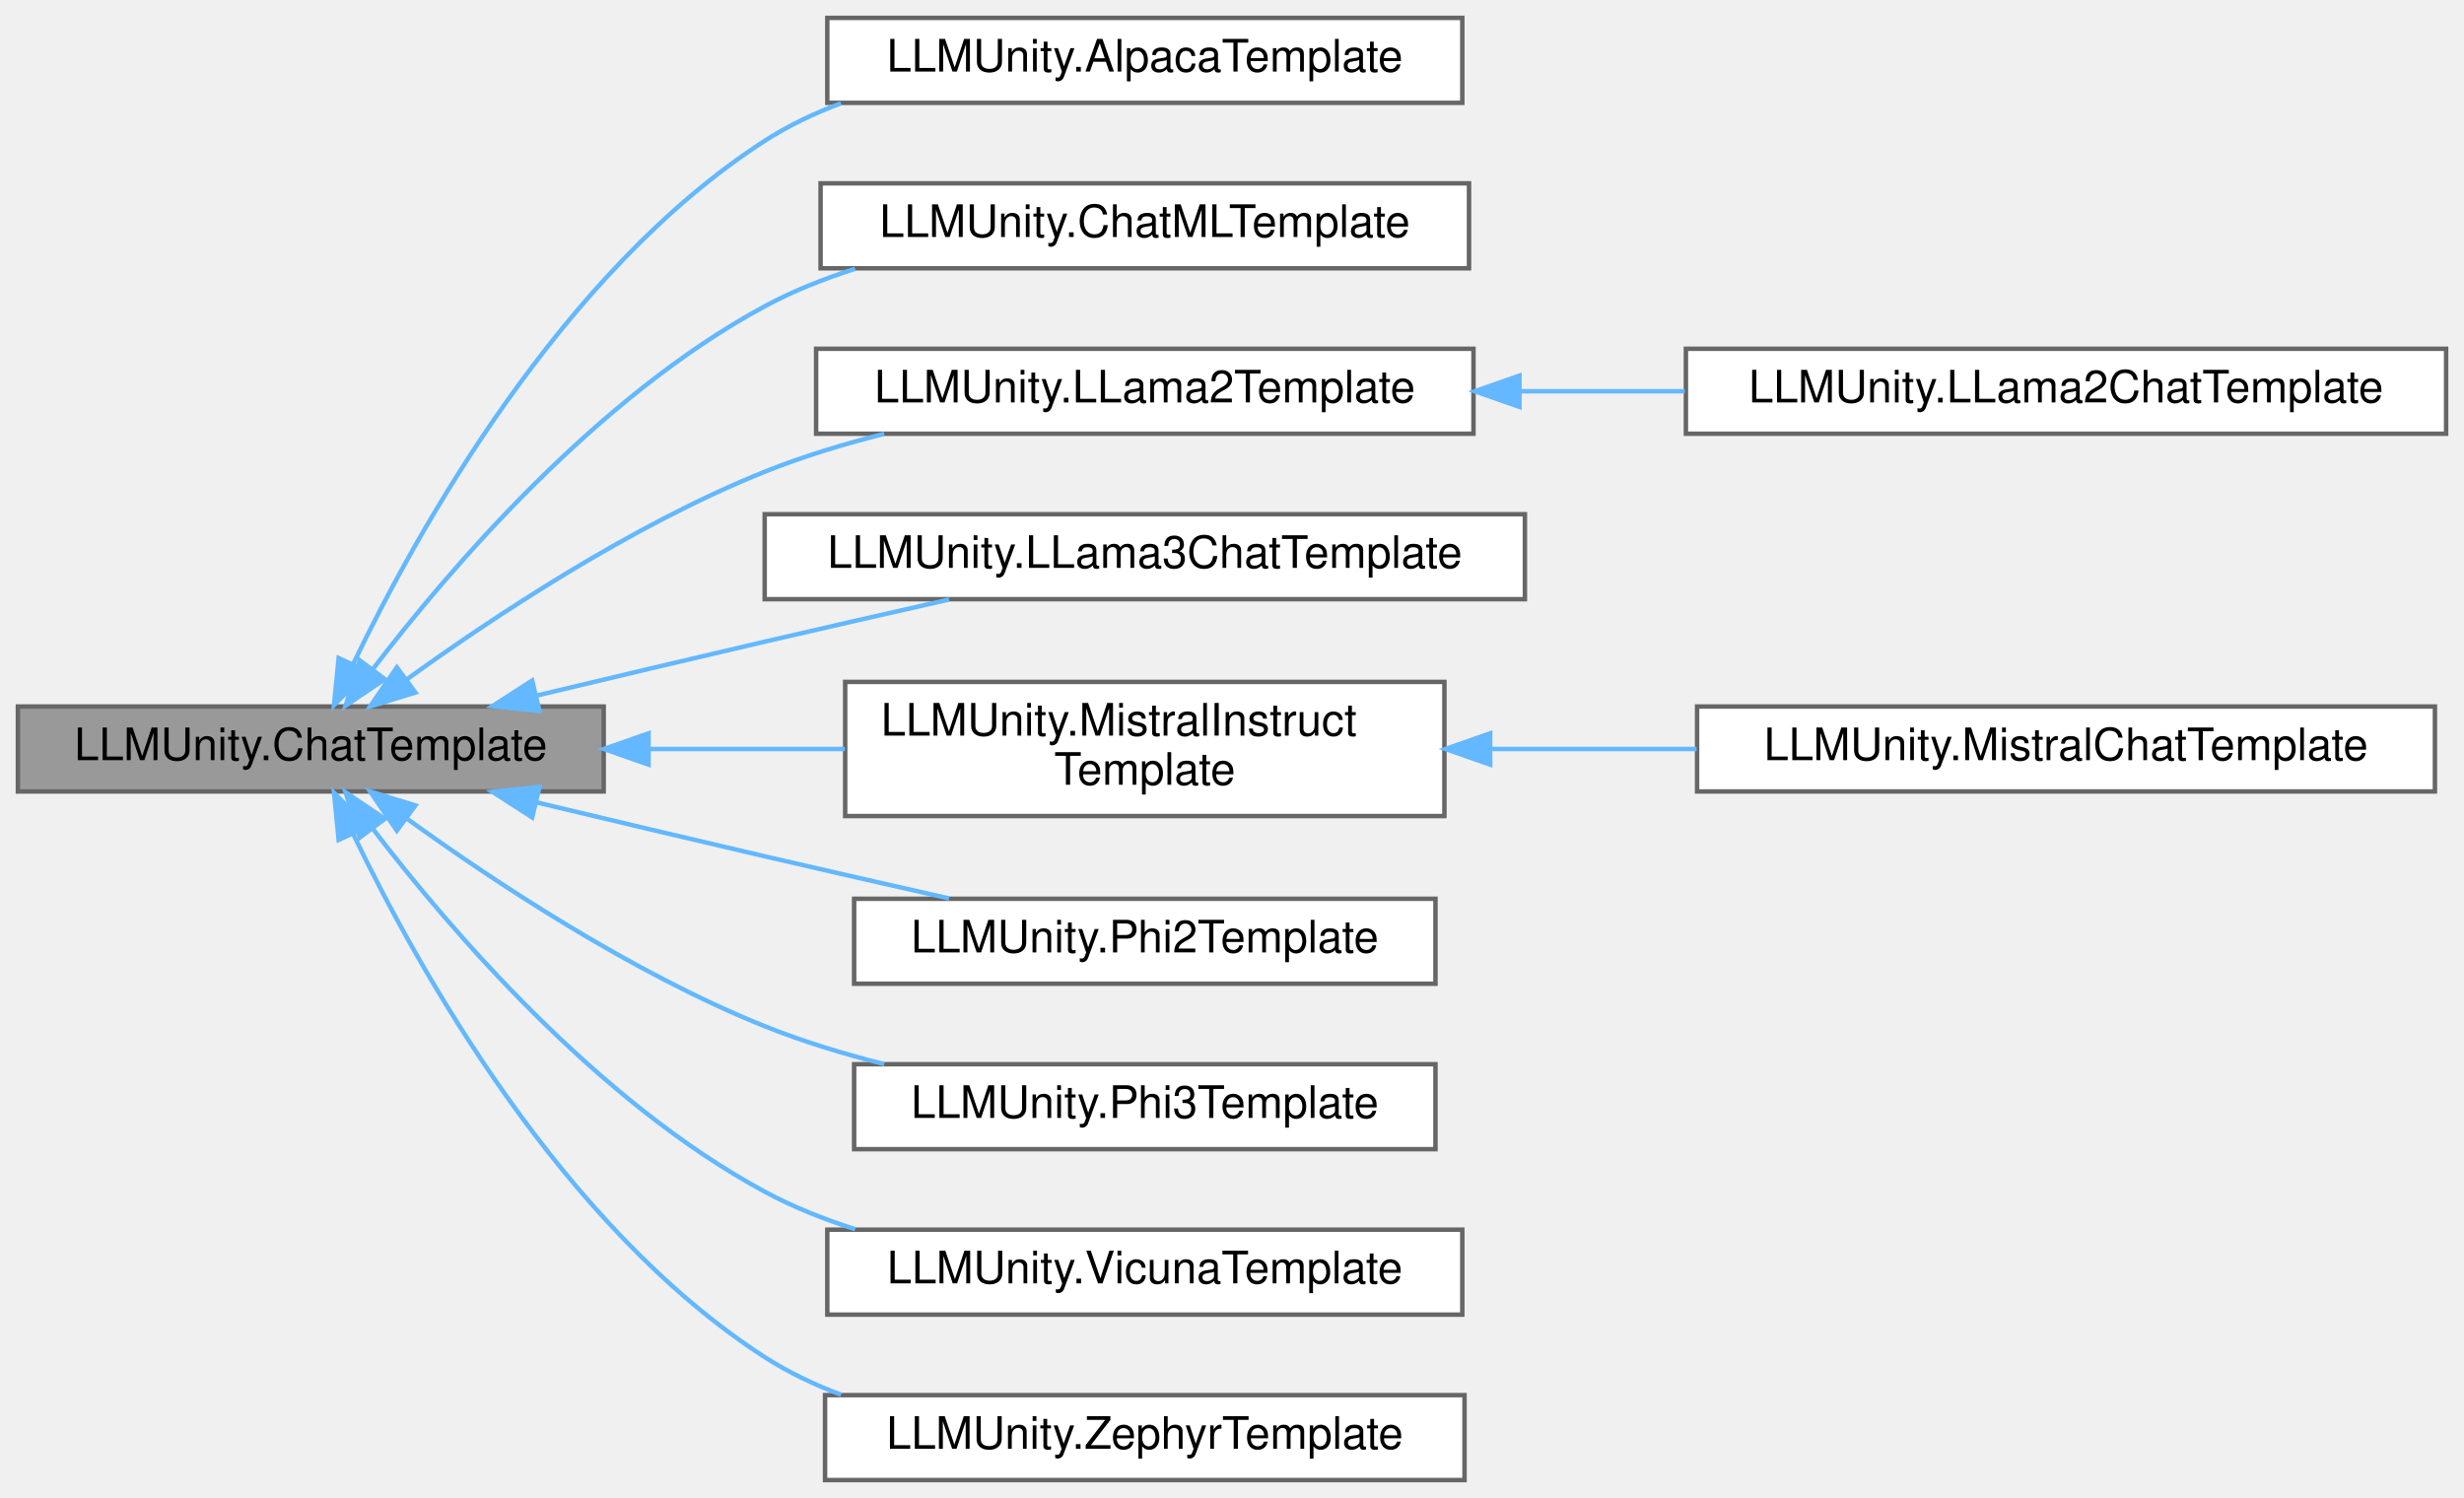
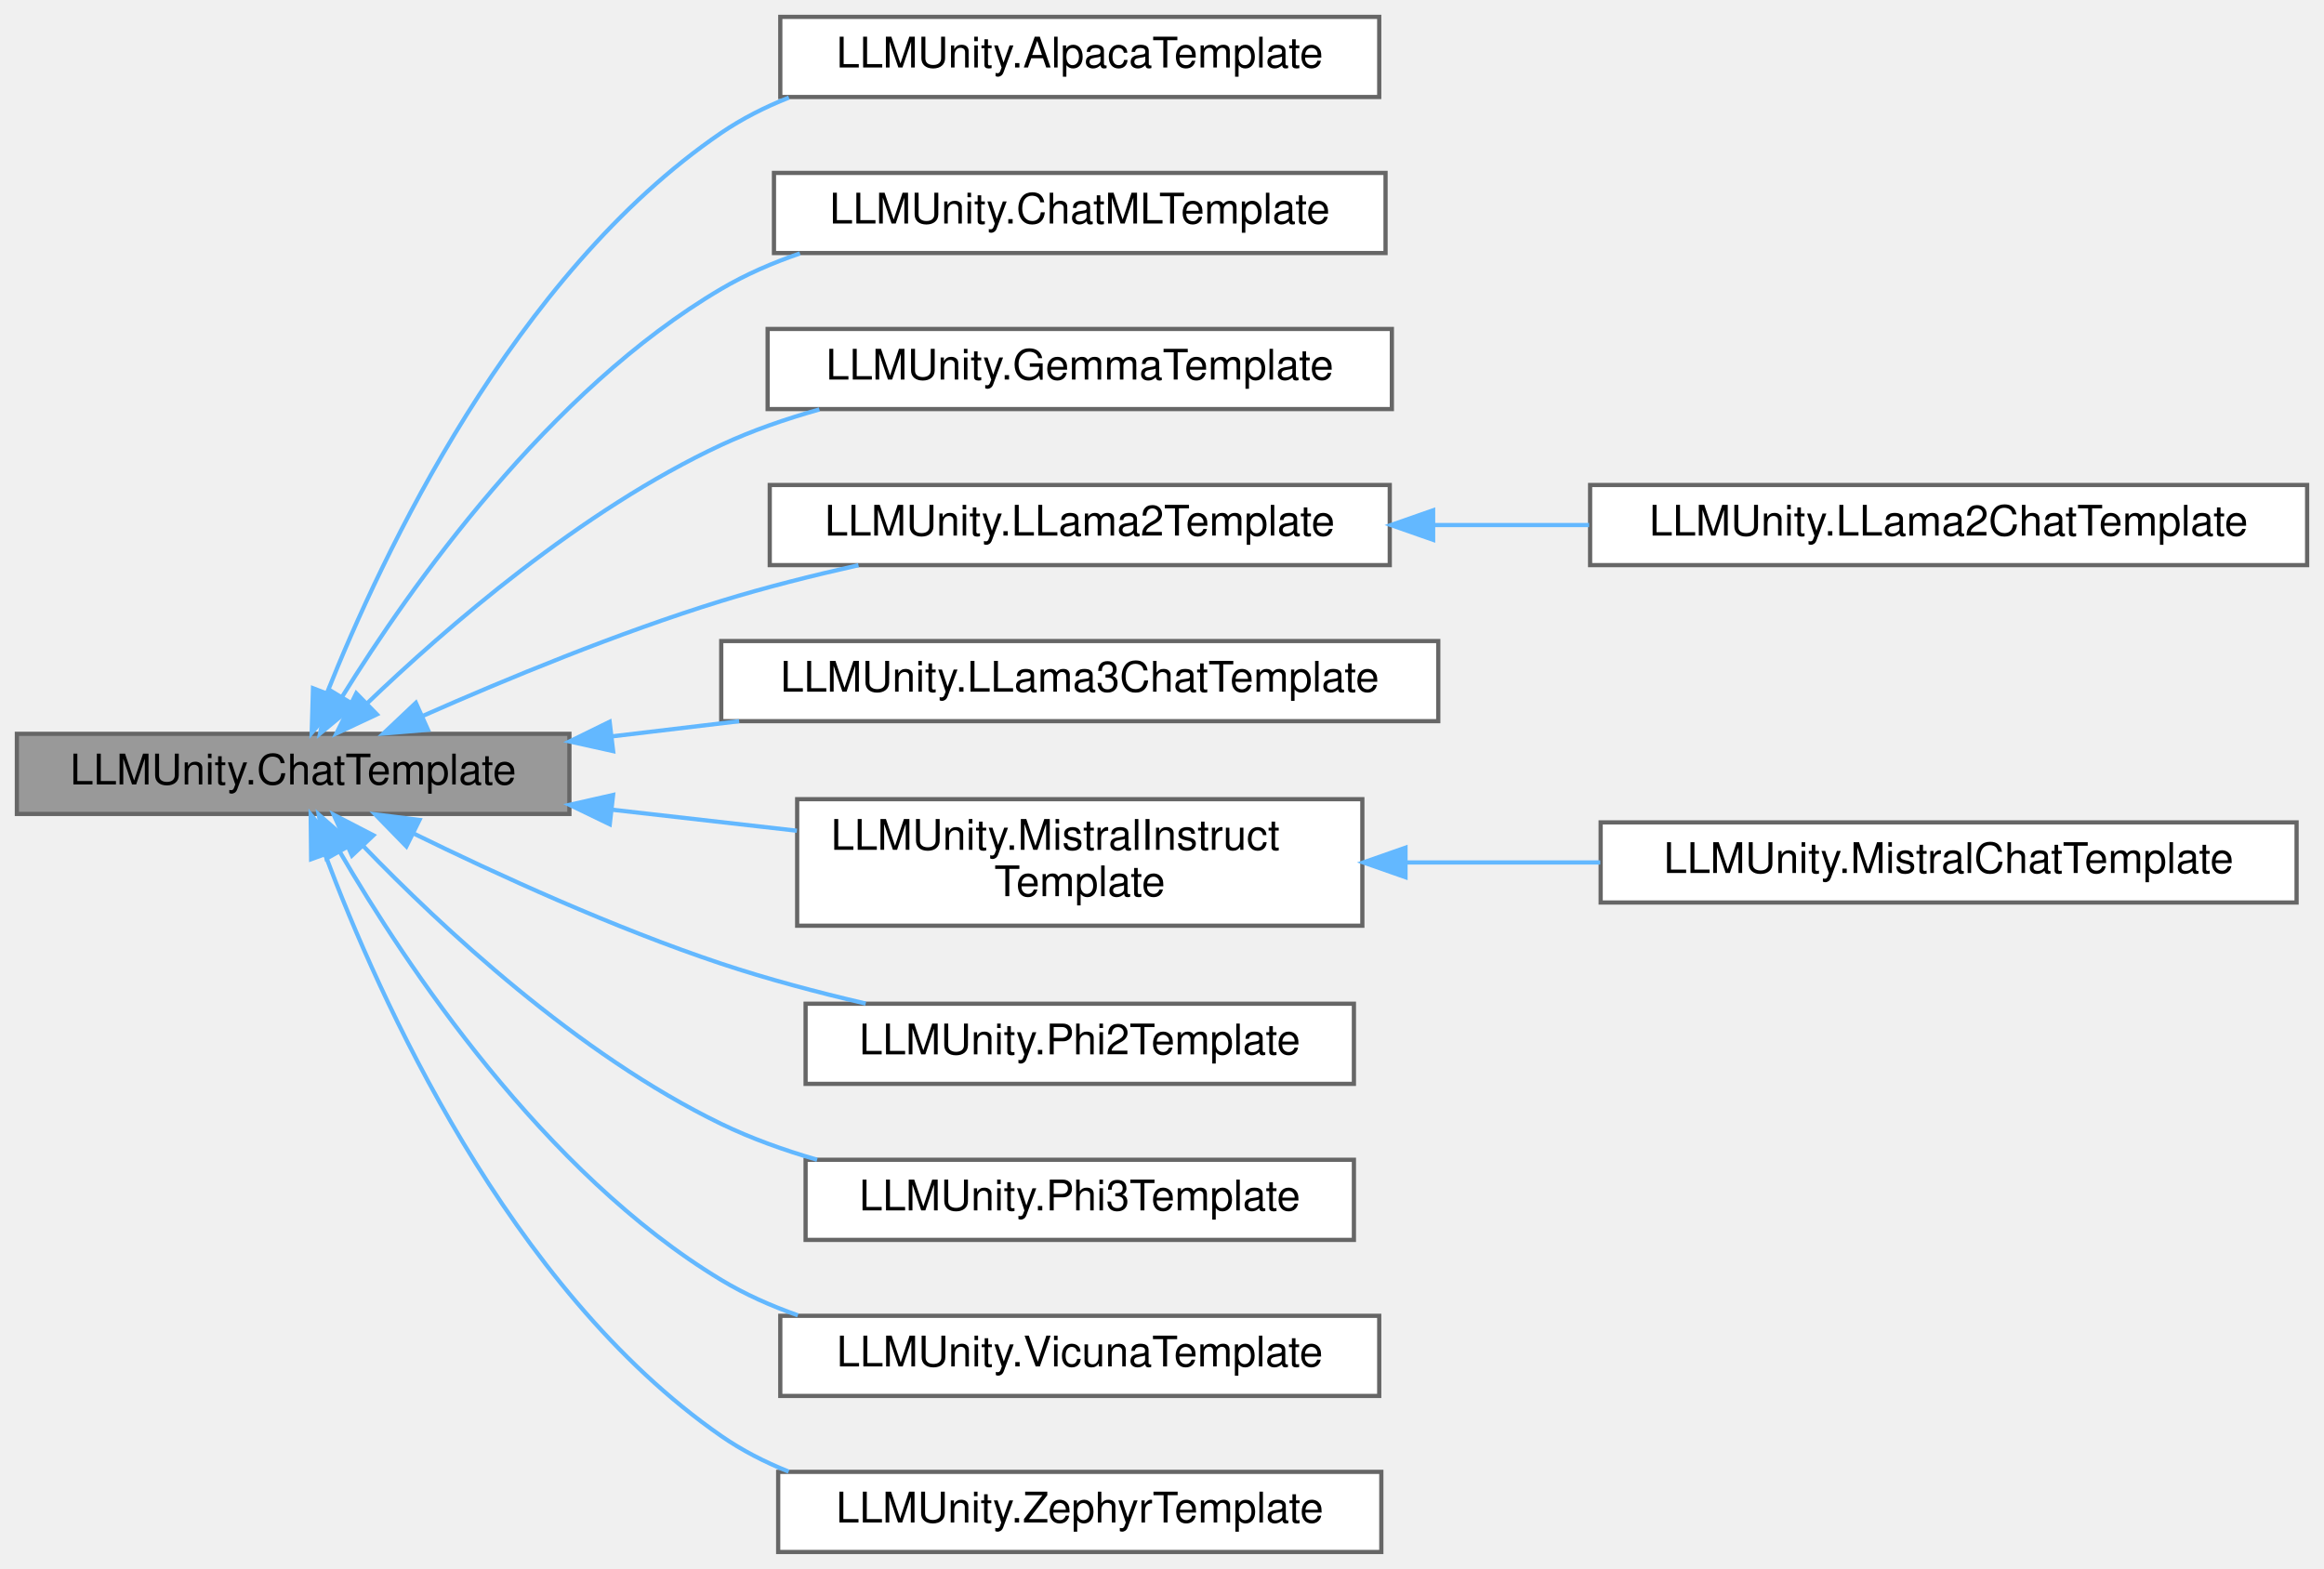
- <svg xmlns="http://www.w3.org/2000/svg" xmlns:xlink="http://www.w3.org/1999/xlink" width="551pt" height="335pt" viewBox="0.00 0.00 551.00 335.00">
-   <g id="graph0" class="graph" transform="scale(1 1) rotate(0) translate(4 331)">
+ <svg xmlns="http://www.w3.org/2000/svg" xmlns:xlink="http://www.w3.org/1999/xlink" width="551pt" height="372pt" viewBox="0.00 0.00 551.00 372.00">
+   <g id="graph0" class="graph" transform="scale(1 1) rotate(0) translate(4 368)">
    <g id="Node000001" class="node">
      <g id="a_Node000001">
        <a xlink:title="Class implementing the skeleton of a chat template.">
-           <polygon fill="#999999" stroke="#666666" points="131,-173 0,-173 0,-154 131,-154 131,-173" />
-           <text text-anchor="middle" x="65.5" y="-161" font-family="Helvetica,sans-Serif" font-size="10.00">LLMUnity.ChatTemplate</text>
+           <polygon fill="#999999" stroke="#666666" points="131,-194 0,-194 0,-175 131,-175 131,-194" />
+           <text text-anchor="middle" x="65.5" y="-182" font-family="Helvetica,sans-Serif" font-size="10.00">LLMUnity.ChatTemplate</text>
        </a>
      </g>
    </g>
    <g id="Node000002" class="node">
      <g id="a_Node000002">
        <a xlink:href="classLLMUnity_1_1AlpacaTemplate.html" target="_top" xlink:title="Class implementing the Alpaca template.">
-           <polygon fill="white" stroke="#666666" points="323,-327 181,-327 181,-308 323,-308 323,-327" />
-           <text text-anchor="middle" x="252" y="-315" font-family="Helvetica,sans-Serif" font-size="10.00">LLMUnity.AlpacaTemplate</text>
+           <polygon fill="white" stroke="#666666" points="323,-364 181,-364 181,-345 323,-345 323,-364" />
+           <text text-anchor="middle" x="252" y="-352" font-family="Helvetica,sans-Serif" font-size="10.00">LLMUnity.AlpacaTemplate</text>
        </a>
      </g>
    </g>
    <g id="edge1_Node000001_Node000002" class="edge">
      <g id="a_edge1_Node000001_Node000002">
        <a xlink:title=" ">
-           <path fill="none" stroke="#63b8ff" d="M75.04,-182.64C89.45,-212.6 121.53,-270.18 167,-299.5 172.26,-302.89 178.06,-305.66 184.08,-307.91" />
-           <polygon fill="#63b8ff" stroke="#63b8ff" points="78.08,-180.88 70.69,-173.29 71.73,-183.83 78.08,-180.88" />
+           <path fill="none" stroke="#63b8ff" d="M73.48,-203.57C86.51,-236.3 117.72,-302.87 167,-336.5 171.93,-339.86 177.37,-342.61 183.04,-344.86" />
+           <polygon fill="#63b8ff" stroke="#63b8ff" points="76.75,-202.3 69.9,-194.22 70.21,-204.81 76.75,-202.3" />
        </a>
      </g>
    </g>
    <g id="Node000003" class="node">
      <g id="a_Node000003">
        <a xlink:href="classLLMUnity_1_1ChatMLTemplate.html" target="_top" xlink:title="Class implementing the ChatML template.">
-           <polygon fill="white" stroke="#666666" points="324.5,-290 179.5,-290 179.5,-271 324.5,-271 324.5,-290" />
-           <text text-anchor="middle" x="252" y="-278" font-family="Helvetica,sans-Serif" font-size="10.00">LLMUnity.ChatMLTemplate</text>
+           <polygon fill="white" stroke="#666666" points="324.5,-327 179.5,-327 179.5,-308 324.5,-308 324.5,-327" />
+           <text text-anchor="middle" x="252" y="-315" font-family="Helvetica,sans-Serif" font-size="10.00">LLMUnity.ChatMLTemplate</text>
        </a>
      </g>
    </g>
    <g id="edge2_Node000001_Node000003" class="edge">
      <g id="a_edge2_Node000001_Node000003">
        <a xlink:title=" ">
-           <path fill="none" stroke="#63b8ff" d="M79.31,-181.27C96.57,-203.85 129.51,-242.29 167,-262.5 173.3,-265.9 180.19,-268.65 187.23,-270.89" />
-           <polygon fill="#63b8ff" stroke="#63b8ff" points="82.07,-179.12 73.29,-173.2 76.46,-183.31 82.07,-179.12" />
+           <path fill="none" stroke="#63b8ff" d="M77.17,-202.87C93.21,-228.74 126.07,-275.42 167,-299.5 172.78,-302.9 179.13,-305.67 185.66,-307.91" />
+           <polygon fill="#63b8ff" stroke="#63b8ff" points="80.03,-200.82 71.87,-194.07 74.03,-204.44 80.03,-200.82" />
        </a>
      </g>
    </g>
    <g id="Node000004" class="node">
      <g id="a_Node000004">
+         <a xlink:href="classLLMUnity_1_1GemmaTemplate.html" target="_top" xlink:title="Class implementing the Gemma template.">
+           <polygon fill="white" stroke="#666666" points="326,-290 178,-290 178,-271 326,-271 326,-290" />
+           <text text-anchor="middle" x="252" y="-278" font-family="Helvetica,sans-Serif" font-size="10.00">LLMUnity.GemmaTemplate</text>
+         </a>
+       </g>
+     </g>
+     <g id="edge3_Node000001_Node000004" class="edge">
+       <g id="a_edge3_Node000001_Node000004">
+         <a xlink:title=" ">
+           <path fill="none" stroke="#63b8ff" d="M82.92,-201.11C101.61,-219.04 133.88,-247.09 167,-262.5 174.3,-265.9 182.26,-268.66 190.27,-270.91" />
+           <polygon fill="#63b8ff" stroke="#63b8ff" points="85.36,-198.61 75.77,-194.11 80.47,-203.61 85.36,-198.61" />
+         </a>
+       </g>
+     </g>
+     <g id="Node000005" class="node">
+       <g id="a_Node000005">
        <a xlink:href="classLLMUnity_1_1LLama2Template.html" target="_top" xlink:title="Class implementing the LLama2 template.">
          <polygon fill="white" stroke="#666666" points="325.5,-253 178.5,-253 178.5,-234 325.5,-234 325.5,-253" />
          <text text-anchor="middle" x="252" y="-241" font-family="Helvetica,sans-Serif" font-size="10.00">LLMUnity.LLama2Template</text>
        </a>
      </g>
    </g>
-     <g id="edge3_Node000001_Node000004" class="edge">
-       <g id="a_edge3_Node000001_Node000004">
-         <a xlink:title=" ">
-           <path fill="none" stroke="#63b8ff" d="M86.9,-179.01C106.46,-193.14 137.3,-213.57 167,-225.5 175.44,-228.89 184.63,-231.69 193.73,-233.98" />
-           <polygon fill="#63b8ff" stroke="#63b8ff" points="88.89,-176.12 78.76,-173.01 84.74,-181.76 88.89,-176.12" />
-         </a>
-       </g>
-     </g>
-     <g id="Node000006" class="node">
-       <g id="a_Node000006">
+     <g id="edge4_Node000001_Node000005" class="edge">
+       <g id="a_edge4_Node000001_Node000005">
+         <a xlink:title=" ">
+           <path fill="none" stroke="#63b8ff" d="M96.27,-198.26C116.01,-206.98 142.66,-217.99 167,-225.5 177.4,-228.71 188.7,-231.55 199.54,-233.98" />
+           <polygon fill="#63b8ff" stroke="#63b8ff" points="97.46,-194.96 86.9,-194.07 94.6,-201.35 97.46,-194.96" />
+         </a>
+       </g>
+     </g>
+     <g id="Node000007" class="node">
+       <g id="a_Node000007">
        <a xlink:href="classLLMUnity_1_1LLama3ChatTemplate.html" target="_top" xlink:title="Class implementing the LLama3 template for chat.">
          <polygon fill="white" stroke="#666666" points="337,-216 167,-216 167,-197 337,-197 337,-216" />
          <text text-anchor="middle" x="252" y="-204" font-family="Helvetica,sans-Serif" font-size="10.00">LLMUnity.LLama3ChatTemplate</text>
        </a>
      </g>
    </g>
-     <g id="edge5_Node000001_Node000006" class="edge">
-       <g id="a_edge5_Node000001_Node000006">
-         <a xlink:title=" ">
-           <path fill="none" stroke="#63b8ff" d="M115.94,-175.43C132.19,-179.32 150.36,-183.63 167,-187.5 180.4,-190.61 195.02,-193.94 208.24,-196.93" />
-           <polygon fill="#63b8ff" stroke="#63b8ff" points="116.63,-172 106.09,-173.07 115,-178.81 116.63,-172" />
-         </a>
-       </g>
-     </g>
-     <g id="Node000007" class="node">
-       <g id="a_Node000007">
+     <g id="edge6_Node000001_Node000007" class="edge">
+       <g id="a_edge6_Node000001_Node000007">
+         <a xlink:title=" ">
+           <path fill="none" stroke="#63b8ff" d="M141.22,-193.41C151.11,-194.59 161.28,-195.8 171.25,-196.99" />
+           <polygon fill="#63b8ff" stroke="#63b8ff" points="141.37,-189.9 131.03,-192.19 140.54,-196.85 141.37,-189.9" />
+         </a>
+       </g>
+     </g>
+     <g id="Node000008" class="node">
+       <g id="a_Node000008">
        <a xlink:href="classLLMUnity_1_1MistralInstructTemplate.html" target="_top" xlink:title="Class implementing the Mistral Instruct template.">
          <polygon fill="white" stroke="#666666" points="319,-178.5 185,-178.5 185,-148.5 319,-148.5 319,-178.5" />
          <text text-anchor="start" x="193" y="-166.5" font-family="Helvetica,sans-Serif" font-size="10.00">LLMUnity.MistralInstruct</text>
          <text text-anchor="middle" x="252" y="-155.5" font-family="Helvetica,sans-Serif" font-size="10.00">Template</text>
        </a>
      </g>
    </g>
-     <g id="edge6_Node000001_Node000007" class="edge">
-       <g id="a_edge6_Node000001_Node000007">
-         <a xlink:title=" ">
-           <path fill="none" stroke="#63b8ff" d="M141.4,-163.5C155.82,-163.5 170.83,-163.5 184.94,-163.5" />
-           <polygon fill="#63b8ff" stroke="#63b8ff" points="141.03,-160 131.03,-163.5 141.03,-167 141.03,-160" />
-         </a>
-       </g>
-     </g>
-     <g id="Node000009" class="node">
-       <g id="a_Node000009">
+     <g id="edge7_Node000001_Node000008" class="edge">
+       <g id="a_edge7_Node000001_Node000008">
+         <a xlink:title=" ">
+           <path fill="none" stroke="#63b8ff" d="M140.98,-176.02C155.53,-174.37 170.69,-172.64 184.94,-171.02" />
+           <polygon fill="#63b8ff" stroke="#63b8ff" points="140.57,-172.55 131.03,-177.16 141.36,-179.5 140.57,-172.55" />
+         </a>
+       </g>
+     </g>
+     <g id="Node000010" class="node">
+       <g id="a_Node000010">
        <a xlink:href="classLLMUnity_1_1Phi2Template.html" target="_top" xlink:title="Class implementing the Phi-2 template.">
          <polygon fill="white" stroke="#666666" points="317,-130 187,-130 187,-111 317,-111 317,-130" />
          <text text-anchor="middle" x="252" y="-118" font-family="Helvetica,sans-Serif" font-size="10.00">LLMUnity.Phi2Template</text>
        </a>
      </g>
    </g>
-     <g id="edge8_Node000001_Node000009" class="edge">
-       <g id="a_edge8_Node000001_Node000009">
-         <a xlink:title=" ">
-           <path fill="none" stroke="#63b8ff" d="M115.94,-151.57C132.19,-147.68 150.36,-143.37 167,-139.5 180.4,-136.39 195.02,-133.06 208.24,-130.07" />
-           <polygon fill="#63b8ff" stroke="#63b8ff" points="115,-148.19 106.09,-153.93 116.63,-155 115,-148.19" />
-         </a>
-       </g>
-     </g>
-     <g id="Node000010" class="node">
-       <g id="a_Node000010">
+     <g id="edge9_Node000001_Node000010" class="edge">
+       <g id="a_edge9_Node000001_Node000010">
+         <a xlink:title=" ">
+           <path fill="none" stroke="#63b8ff" d="M94.03,-170.38C113.9,-160.64 141.6,-147.97 167,-139.5 177.92,-135.86 189.87,-132.69 201.25,-130.04" />
+           <polygon fill="#63b8ff" stroke="#63b8ff" points="92.35,-167.31 84.95,-174.9 95.46,-173.58 92.35,-167.31" />
+         </a>
+       </g>
+     </g>
+     <g id="Node000011" class="node">
+       <g id="a_Node000011">
        <a xlink:href="classLLMUnity_1_1Phi3Template.html" target="_top" xlink:title="Class implementing the Zephyr template.">
          <polygon fill="white" stroke="#666666" points="317,-93 187,-93 187,-74 317,-74 317,-93" />
          <text text-anchor="middle" x="252" y="-81" font-family="Helvetica,sans-Serif" font-size="10.00">LLMUnity.Phi3Template</text>
        </a>
      </g>
    </g>
-     <g id="edge9_Node000001_Node000010" class="edge">
-       <g id="a_edge9_Node000001_Node000010">
-         <a xlink:title=" ">
-           <path fill="none" stroke="#63b8ff" d="M86.9,-147.99C106.46,-133.86 137.3,-113.43 167,-101.5 175.44,-98.11 184.63,-95.31 193.73,-93.02" />
-           <polygon fill="#63b8ff" stroke="#63b8ff" points="84.74,-145.24 78.76,-153.99 88.89,-150.88 84.74,-145.24" />
-         </a>
-       </g>
-     </g>
-     <g id="Node000011" class="node">
-       <g id="a_Node000011">
+     <g id="edge10_Node000001_Node000011" class="edge">
+       <g id="a_edge10_Node000001_Node000011">
+         <a xlink:title=" ">
+           <path fill="none" stroke="#63b8ff" d="M82.12,-167.39C100.53,-148.31 132.96,-117.97 167,-101.5 174.12,-98.06 181.88,-95.27 189.73,-93.01" />
+           <polygon fill="#63b8ff" stroke="#63b8ff" points="79.44,-165.13 75.12,-174.81 84.53,-169.94 79.44,-165.13" />
+         </a>
+       </g>
+     </g>
+     <g id="Node000012" class="node">
+       <g id="a_Node000012">
        <a xlink:href="classLLMUnity_1_1VicunaTemplate.html" target="_top" xlink:title="Class implementing the Vicuna template.">
          <polygon fill="white" stroke="#666666" points="323,-56 181,-56 181,-37 323,-37 323,-56" />
          <text text-anchor="middle" x="252" y="-44" font-family="Helvetica,sans-Serif" font-size="10.00">LLMUnity.VicunaTemplate</text>
        </a>
      </g>
    </g>
-     <g id="edge10_Node000001_Node000011" class="edge">
-       <g id="a_edge10_Node000001_Node000011">
-         <a xlink:title=" ">
-           <path fill="none" stroke="#63b8ff" d="M79.31,-145.73C96.57,-123.15 129.51,-84.71 167,-64.5 173.3,-61.1 180.19,-58.35 187.23,-56.11" />
-           <polygon fill="#63b8ff" stroke="#63b8ff" points="76.46,-143.69 73.29,-153.8 82.07,-147.88 76.46,-143.69" />
-         </a>
-       </g>
-     </g>
-     <g id="Node000012" class="node">
-       <g id="a_Node000012">
+     <g id="edge11_Node000001_Node000012" class="edge">
+       <g id="a_edge11_Node000001_Node000012">
+         <a xlink:title=" ">
+           <path fill="none" stroke="#63b8ff" d="M76.53,-166.08C92.15,-139.25 124.92,-89.86 167,-64.5 172.62,-61.11 178.79,-58.36 185.16,-56.12" />
+           <polygon fill="#63b8ff" stroke="#63b8ff" points="73.44,-164.43 71.56,-174.86 79.53,-167.88 73.44,-164.43" />
+         </a>
+       </g>
+     </g>
+     <g id="Node000013" class="node">
+       <g id="a_Node000013">
        <a xlink:href="classLLMUnity_1_1ZephyrTemplate.html" target="_top" xlink:title="Class implementing the Zephyr template.">
          <polygon fill="white" stroke="#666666" points="323.5,-19 180.5,-19 180.5,0 323.5,0 323.5,-19" />
          <text text-anchor="middle" x="252" y="-7" font-family="Helvetica,sans-Serif" font-size="10.00">LLMUnity.ZephyrTemplate</text>
        </a>
      </g>
    </g>
-     <g id="edge11_Node000001_Node000012" class="edge">
-       <g id="a_edge11_Node000001_Node000012">
-         <a xlink:title=" ">
-           <path fill="none" stroke="#63b8ff" d="M75.04,-144.36C89.45,-114.4 121.53,-56.82 167,-27.5 172.26,-24.11 178.06,-21.34 184.08,-19.09" />
-           <polygon fill="#63b8ff" stroke="#63b8ff" points="71.73,-143.17 70.69,-153.71 78.08,-146.12 71.73,-143.17" />
-         </a>
-       </g>
-     </g>
-     <g id="Node000005" class="node">
-       <g id="a_Node000005">
+     <g id="edge12_Node000001_Node000013" class="edge">
+       <g id="a_edge12_Node000001_Node000013">
+         <a xlink:title=" ">
+           <path fill="none" stroke="#63b8ff" d="M73.12,-165.29C85.75,-131.68 116.6,-62.44 167,-27.5 171.9,-24.1 177.32,-21.32 182.98,-19.06" />
+           <polygon fill="#63b8ff" stroke="#63b8ff" points="69.77,-164.27 69.66,-174.87 76.35,-166.65 69.77,-164.27" />
+         </a>
+       </g>
+     </g>
+     <g id="Node000006" class="node">
+       <g id="a_Node000006">
        <a xlink:href="classLLMUnity_1_1LLama2ChatTemplate.html" target="_top" xlink:title="Class implementing a modified version of the LLama2 template for chat.">
          <polygon fill="white" stroke="#666666" points="543,-253 373,-253 373,-234 543,-234 543,-253" />
          <text text-anchor="middle" x="458" y="-241" font-family="Helvetica,sans-Serif" font-size="10.00">LLMUnity.LLama2ChatTemplate</text>
        </a>
      </g>
    </g>
-     <g id="edge4_Node000004_Node000005" class="edge">
-       <g id="a_edge4_Node000004_Node000005">
+     <g id="edge5_Node000005_Node000006" class="edge">
+       <g id="a_edge5_Node000005_Node000006">
        <a xlink:title=" ">
          <path fill="none" stroke="#63b8ff" d="M335.89,-243.5C348.05,-243.5 360.58,-243.5 372.76,-243.5" />
          <polygon fill="#63b8ff" stroke="#63b8ff" points="335.78,-240 325.78,-243.5 335.78,-247 335.78,-240" />
        </a>
      </g>
    </g>
-     <g id="Node000008" class="node">
-       <g id="a_Node000008">
+     <g id="Node000009" class="node">
+       <g id="a_Node000009">
        <a xlink:href="classLLMUnity_1_1MistralChatTemplate.html" target="_top" xlink:title="Class implementing a modified version of the Mistral Instruct template for chat.">
          <polygon fill="white" stroke="#666666" points="540.5,-173 375.5,-173 375.5,-154 540.5,-154 540.5,-173" />
          <text text-anchor="middle" x="458" y="-161" font-family="Helvetica,sans-Serif" font-size="10.00">LLMUnity.MistralChatTemplate</text>
        </a>
      </g>
    </g>
-     <g id="edge7_Node000007_Node000008" class="edge">
-       <g id="a_edge7_Node000007_Node000008">
+     <g id="edge8_Node000008_Node000009" class="edge">
+       <g id="a_edge8_Node000008_Node000009">
        <a xlink:title=" ">
          <path fill="none" stroke="#63b8ff" d="M329.47,-163.5C344.47,-163.5 360.25,-163.5 375.4,-163.5" />
          <polygon fill="#63b8ff" stroke="#63b8ff" points="329.23,-160 319.23,-163.5 329.23,-167 329.23,-160" />
        </a>
      </g>
    </g>
  </g>
</svg>
